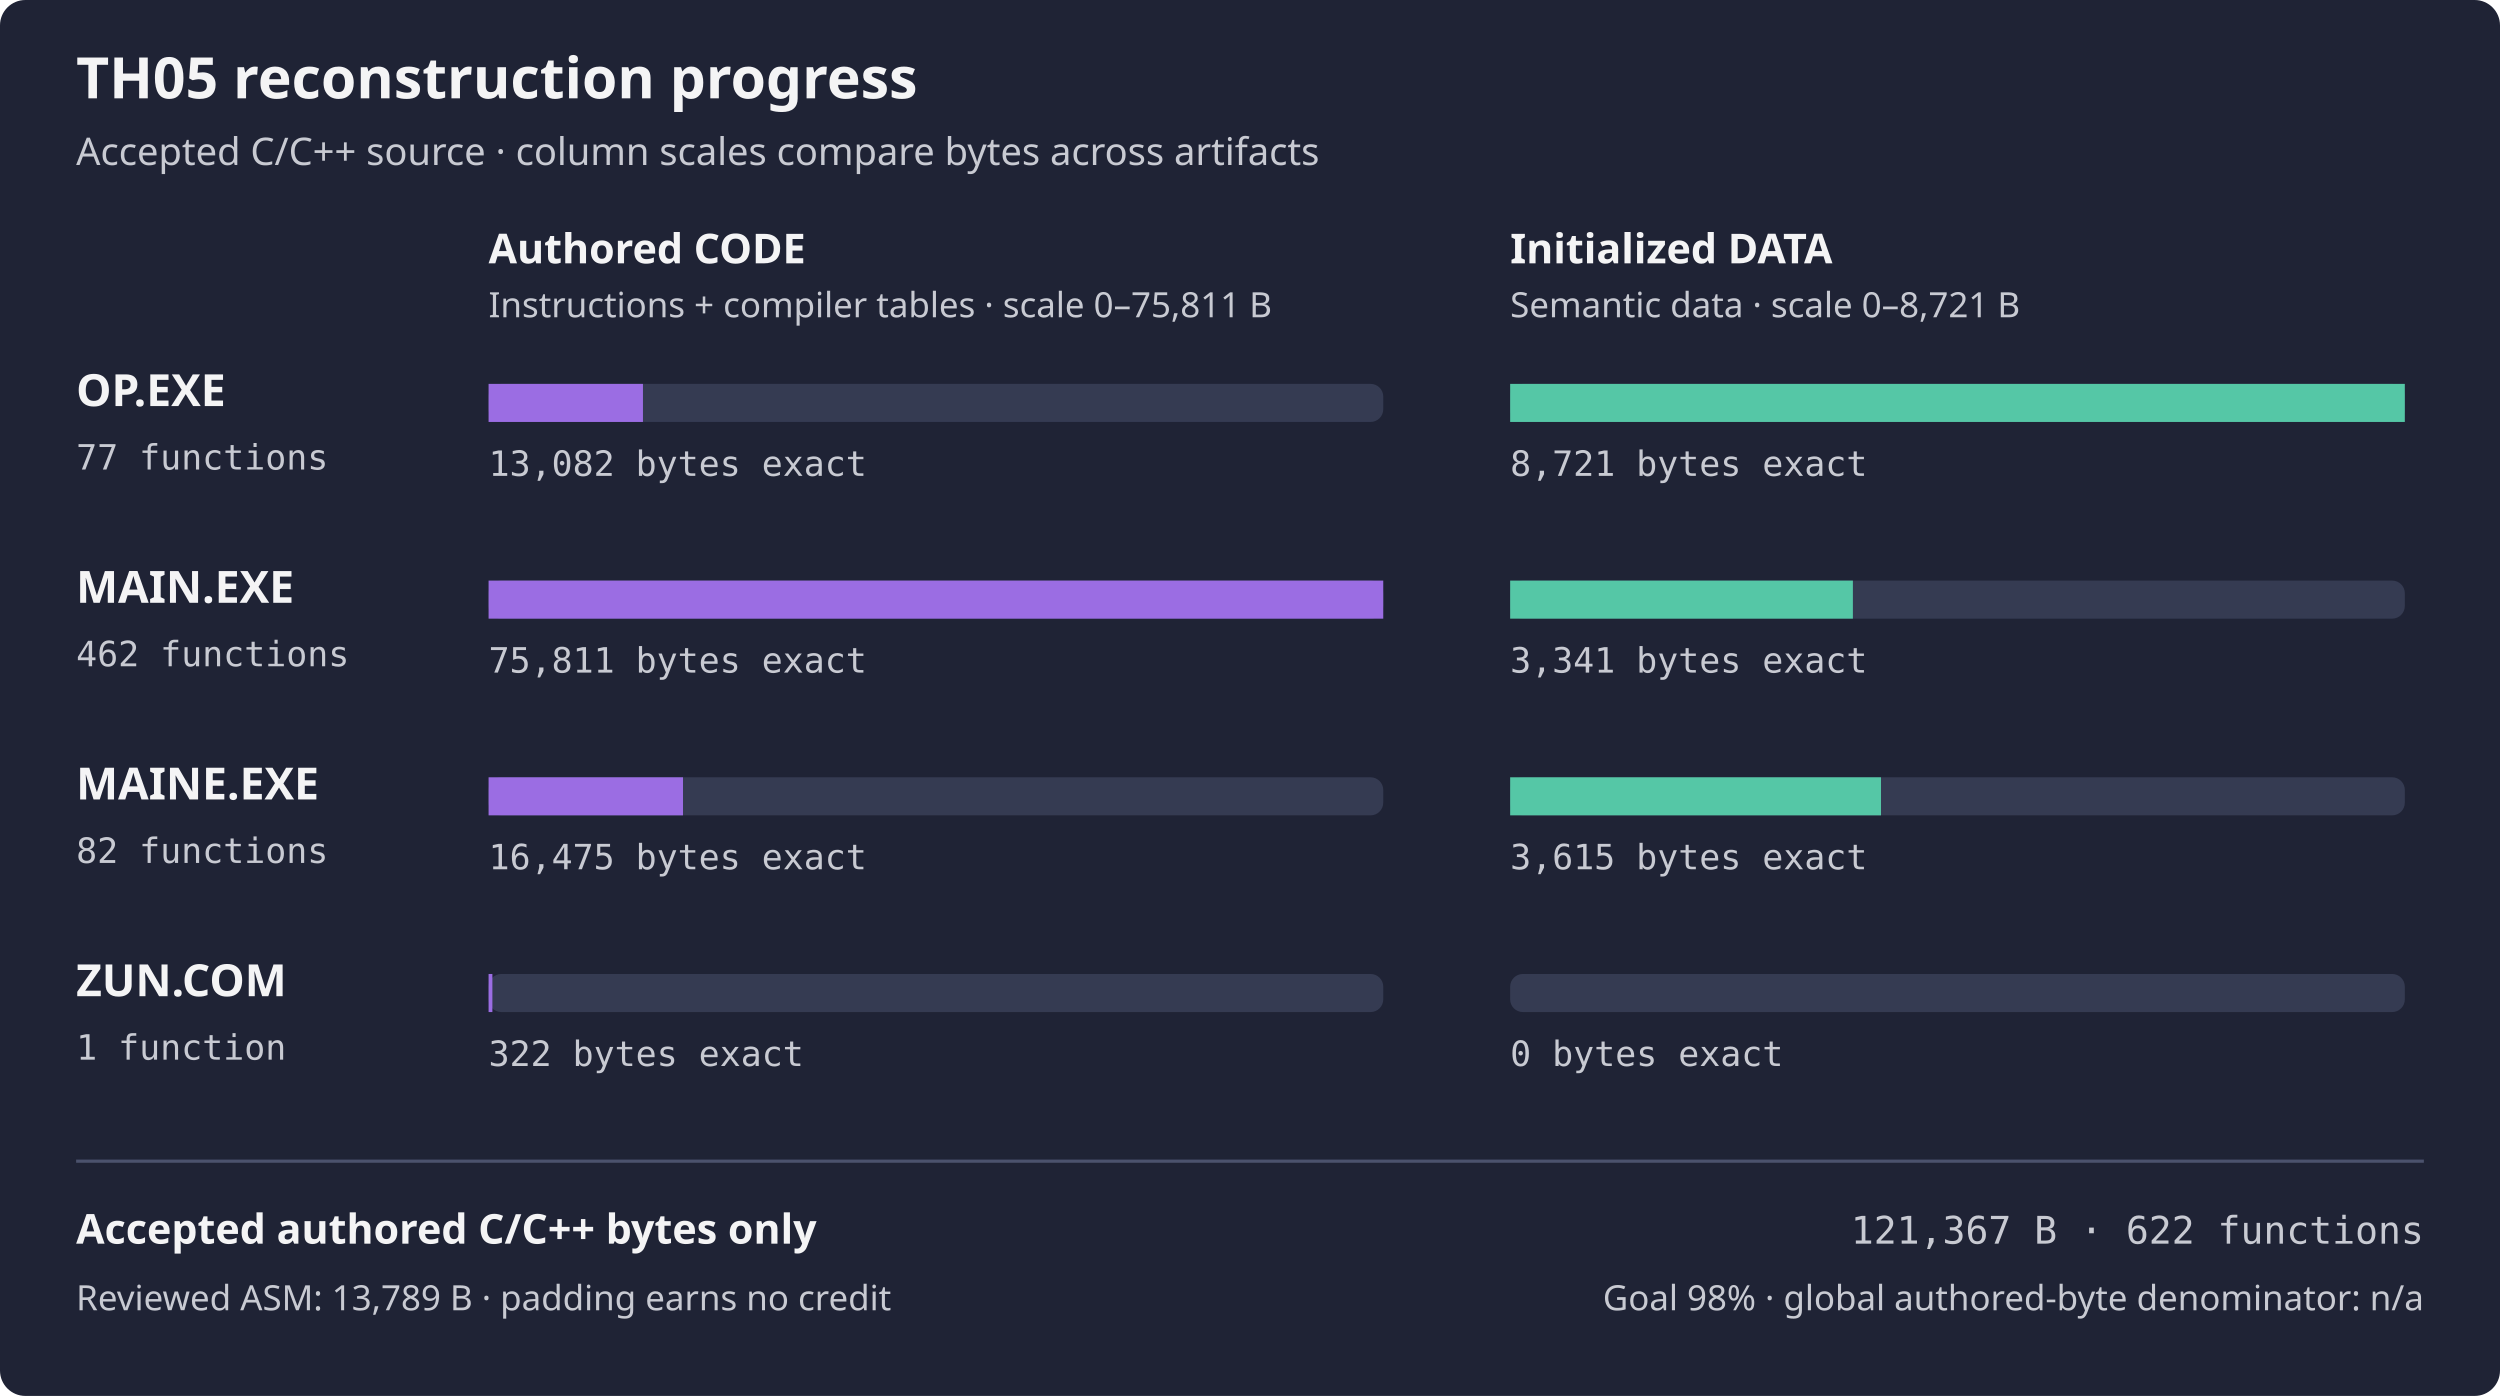
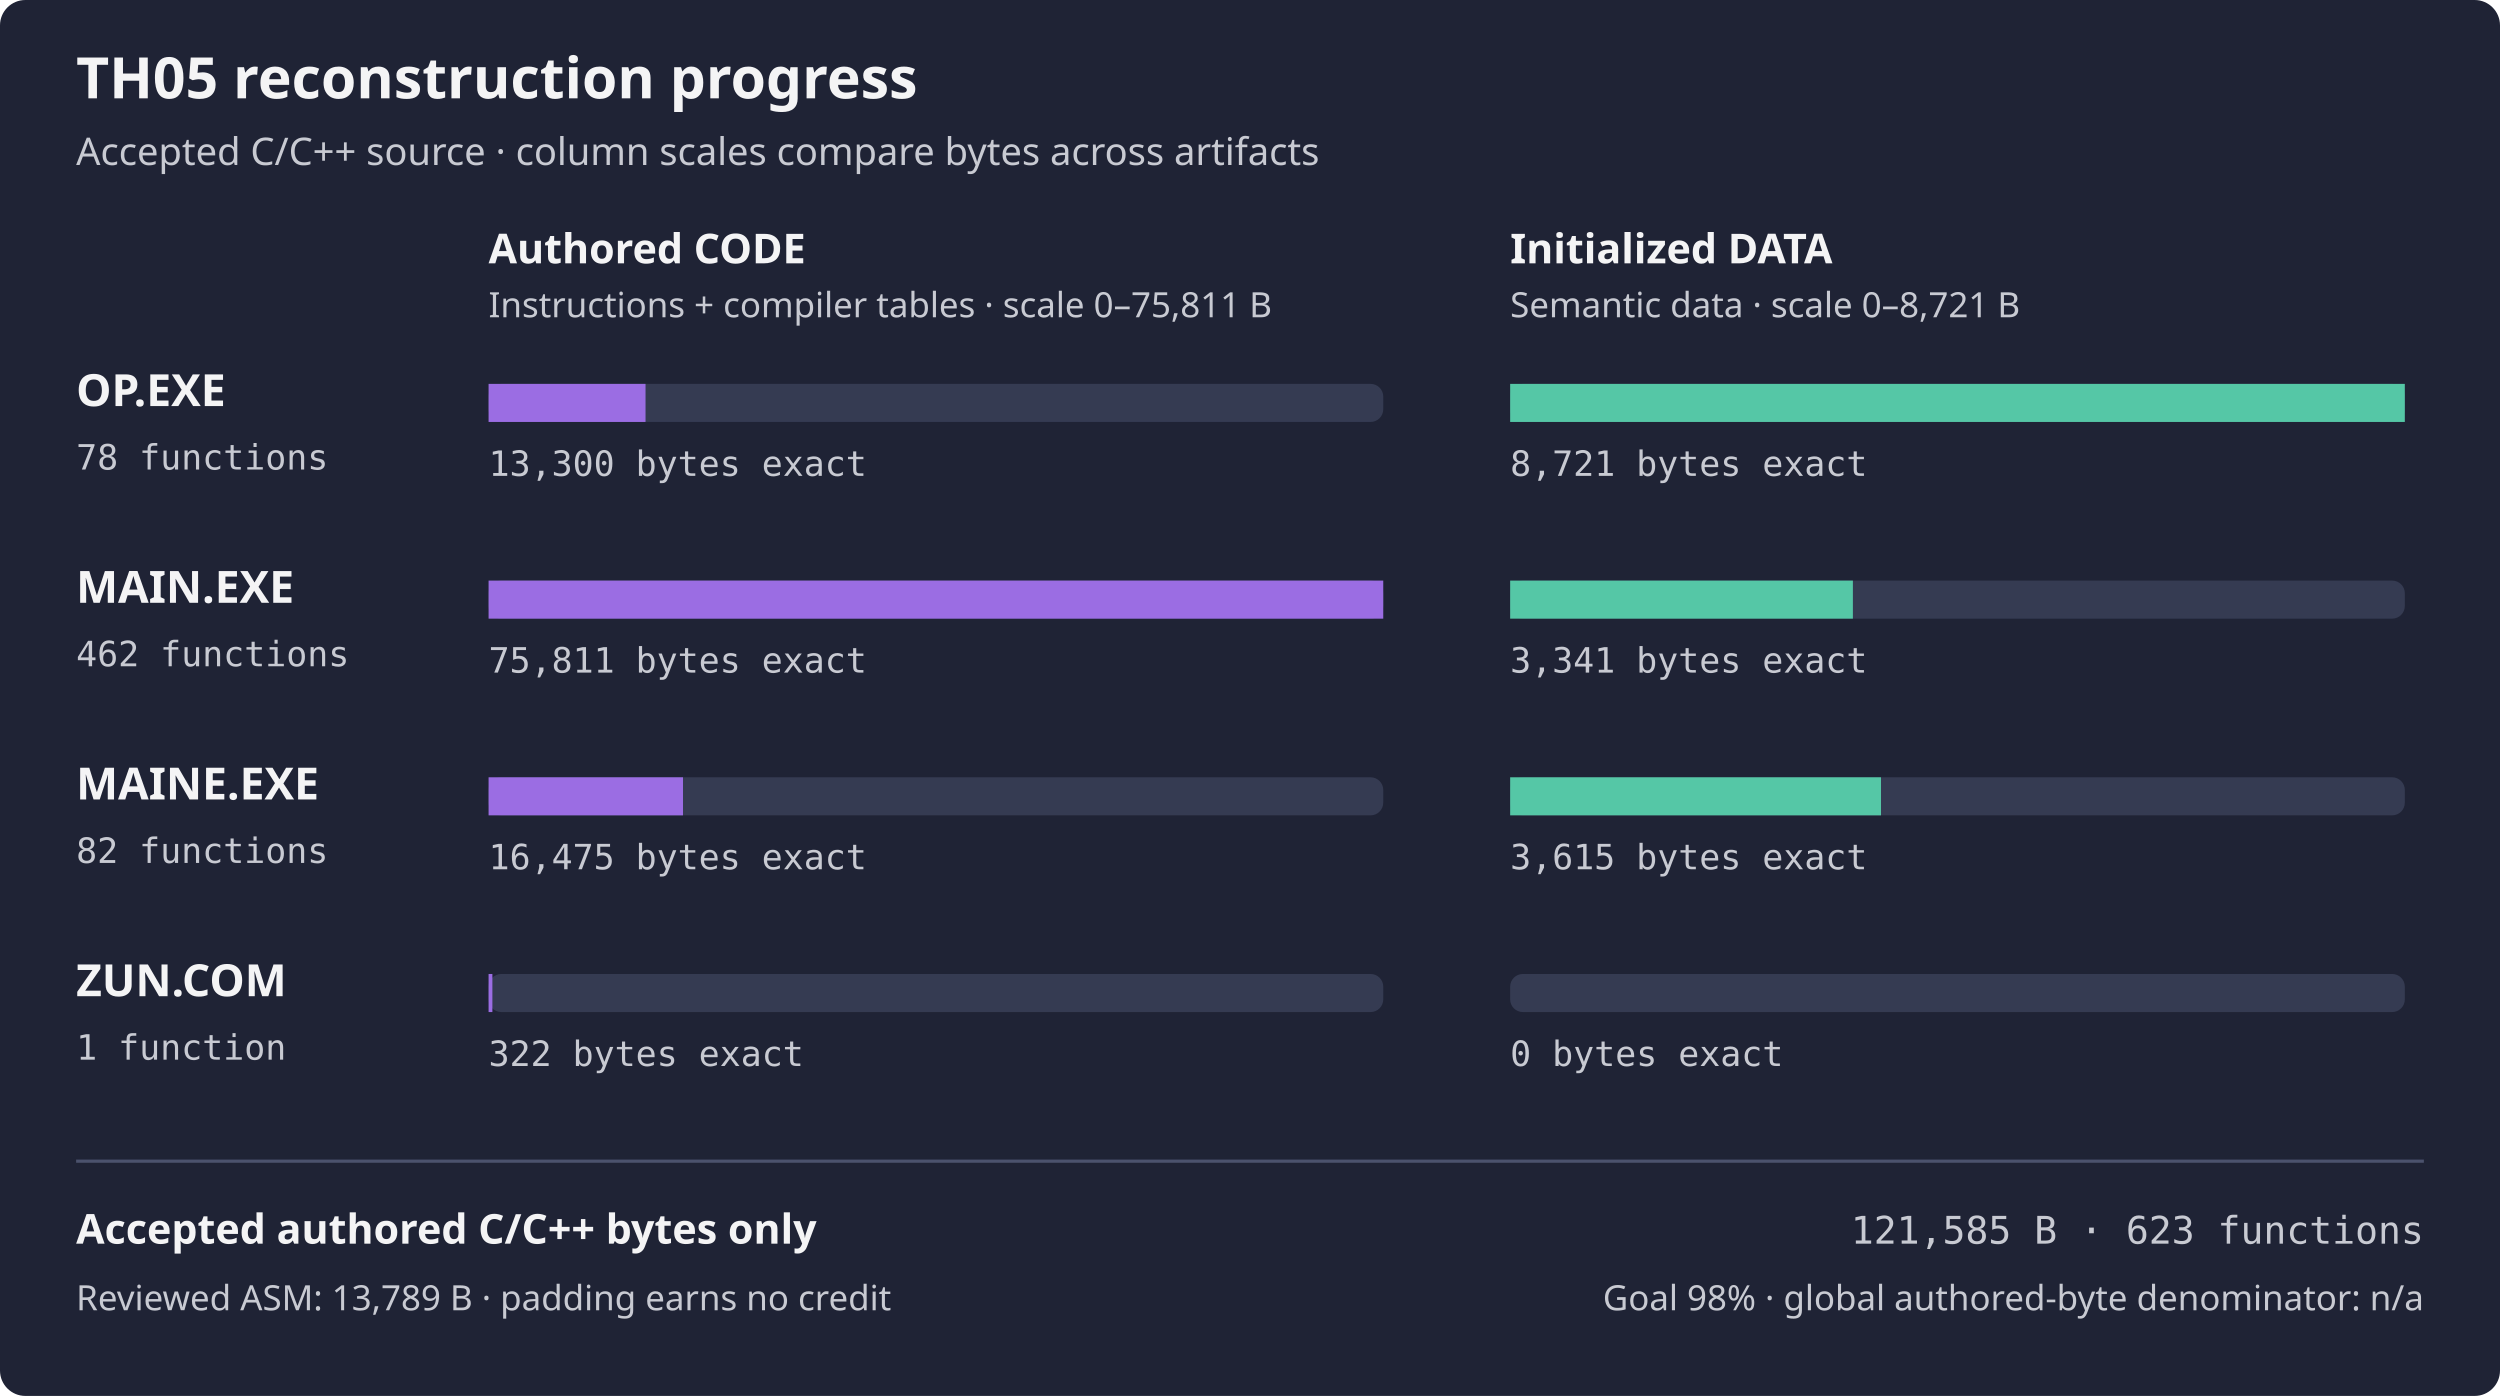
<svg xmlns="http://www.w3.org/2000/svg" width="788" height="440" viewBox="0 0 788 440" role="img" aria-labelledby="title desc">
  <rect width="788" height="440" rx="8" fill="#1f2335" />
  <text x="24" y="31" fill="#f4f4f5" font-family="sans-serif" font-size="18" font-weight="600">TH05 reconstruction progress</text>
  <text x="24" y="52" fill="#c8cad2" font-family="sans-serif" font-size="12">Accepted C/C++ source · column scales compare bytes across artifacts</text>
  <text x="154" y="83" fill="#f4f4f5" font-family="sans-serif" font-size="13" font-weight="600">Authored CODE</text>
  <text x="476" y="83" fill="#f4f4f5" font-family="sans-serif" font-size="13" font-weight="600">Initialized DATA</text>
  <text x="154" y="100" fill="#c8cad2" font-family="sans-serif" font-size="11">Instructions + compiler tables · scale 0–75,811 B</text>
  <text x="476" y="100" fill="#c8cad2" font-family="sans-serif" font-size="11">Semantic data · scale 0–8,721 B</text>
  <text x="24" y="128" fill="#f4f4f5" font-family="sans-serif" font-size="14" font-weight="600">OP.EXE</text>
-   <text x="24" y="148" fill="#c8cad2" font-family="monospace" font-size="11">77 functions</text>
+   <text x="24" y="148" fill="#c8cad2" font-family="monospace" font-size="11">78 functions</text>
  <rect x="154" y="121" width="282" height="12" rx="4" fill="#353b52" />
-   <rect x="154" y="121" width="48.66" height="12" fill="#9b6de3" />
+   <rect x="154" y="121" width="49.47" height="12" fill="#9b6de3" />
  <rect x="476" y="121" width="282" height="12" rx="4" fill="#353b52" />
  <rect x="476" y="121" width="282.00" height="12" fill="#55c7a6" />
-   <text x="154" y="150" fill="#c8cad2" font-family="monospace" font-size="11">13,082 bytes exact</text>
+   <text x="154" y="150" fill="#c8cad2" font-family="monospace" font-size="11">13,300 bytes exact</text>
  <text x="476" y="150" fill="#c8cad2" font-family="monospace" font-size="11">8,721 bytes exact</text>
  <text x="24" y="190" fill="#f4f4f5" font-family="sans-serif" font-size="14" font-weight="600">MAIN.EXE</text>
  <text x="24" y="210" fill="#c8cad2" font-family="monospace" font-size="11">462 functions</text>
  <rect x="154" y="183" width="282" height="12" rx="4" fill="#353b52" />
  <rect x="154" y="183" width="282.00" height="12" fill="#9b6de3" />
  <rect x="476" y="183" width="282" height="12" rx="4" fill="#353b52" />
  <rect x="476" y="183" width="108.03" height="12" fill="#55c7a6" />
  <text x="154" y="212" fill="#c8cad2" font-family="monospace" font-size="11">75,811 bytes exact</text>
  <text x="476" y="212" fill="#c8cad2" font-family="monospace" font-size="11">3,341 bytes exact</text>
  <text x="24" y="252" fill="#f4f4f5" font-family="sans-serif" font-size="14" font-weight="600">MAINE.EXE</text>
  <text x="24" y="272" fill="#c8cad2" font-family="monospace" font-size="11">82 functions</text>
  <rect x="154" y="245" width="282" height="12" rx="4" fill="#353b52" />
  <rect x="154" y="245" width="61.28" height="12" fill="#9b6de3" />
  <rect x="476" y="245" width="282" height="12" rx="4" fill="#353b52" />
  <rect x="476" y="245" width="116.89" height="12" fill="#55c7a6" />
  <text x="154" y="274" fill="#c8cad2" font-family="monospace" font-size="11">16,475 bytes exact</text>
  <text x="476" y="274" fill="#c8cad2" font-family="monospace" font-size="11">3,615 bytes exact</text>
  <text x="24" y="314" fill="#f4f4f5" font-family="sans-serif" font-size="14" font-weight="600">ZUN.COM</text>
  <text x="24" y="334" fill="#c8cad2" font-family="monospace" font-size="11">1 function</text>
  <rect x="154" y="307" width="282" height="12" rx="4" fill="#353b52" />
  <rect x="154" y="307" width="1.20" height="12" fill="#9b6de3" />
  <rect x="476" y="307" width="282" height="12" rx="4" fill="#353b52" />
  <rect x="476" y="307" width="0.00" height="12" fill="#55c7a6" />
  <text x="154" y="336" fill="#c8cad2" font-family="monospace" font-size="11">322 bytes exact</text>
  <text x="476" y="336" fill="#c8cad2" font-family="monospace" font-size="11">0 bytes exact</text>
  <path d="M24 366 H764" stroke="#4b526d" />
  <text x="24" y="392" fill="#f4f4f5" font-family="sans-serif" font-size="13" font-weight="600">Accepted authored C/C++ bytes only</text>
-   <text x="764" y="392" fill="#c8cad2" font-family="monospace" text-anchor="end" font-size="12">121,367 B · 622 functions</text>
+   <text x="764" y="392" fill="#c8cad2" font-family="monospace" text-anchor="end" font-size="12">121,585 B · 623 functions</text>
  <text x="24" y="413" fill="#c8cad2" font-family="sans-serif" font-size="11">Reviewed ASM: 13,789 B · padding earns no credit</text>
  <text x="764" y="413" fill="#c8cad2" font-family="sans-serif" text-anchor="end" font-size="11">Goal 98% · global authored-byte denominator: n/a</text>
</svg>
